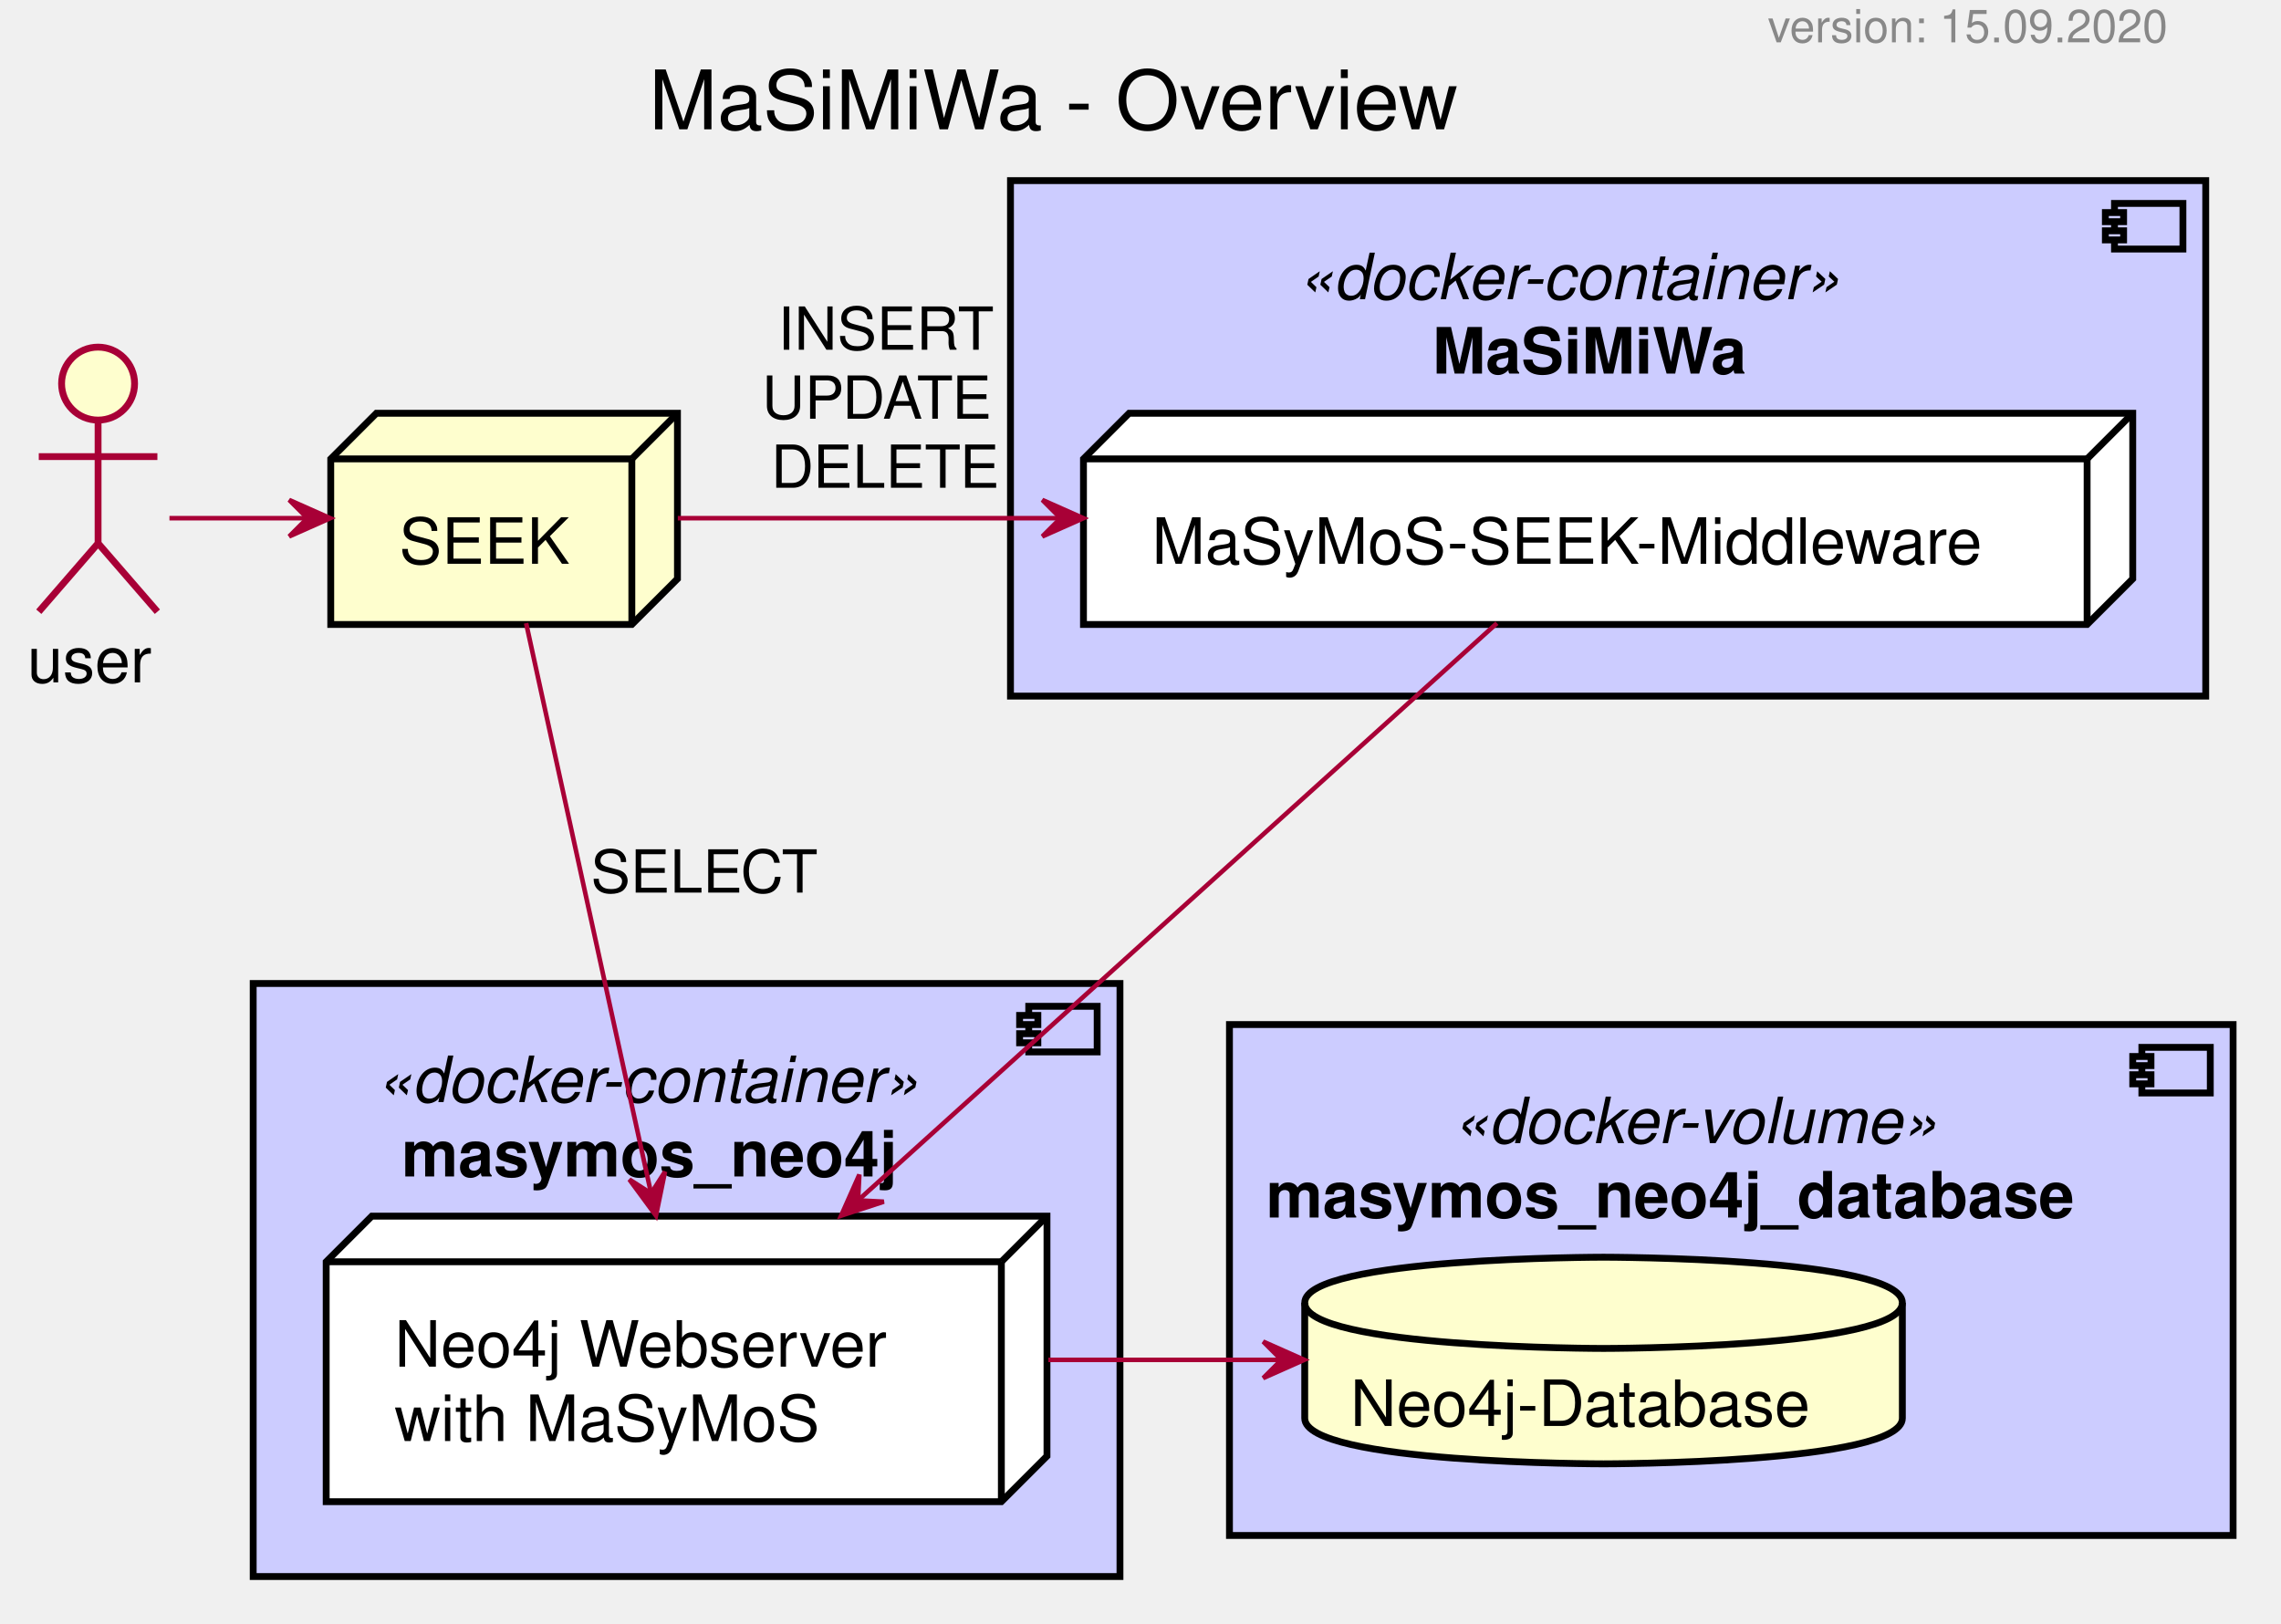
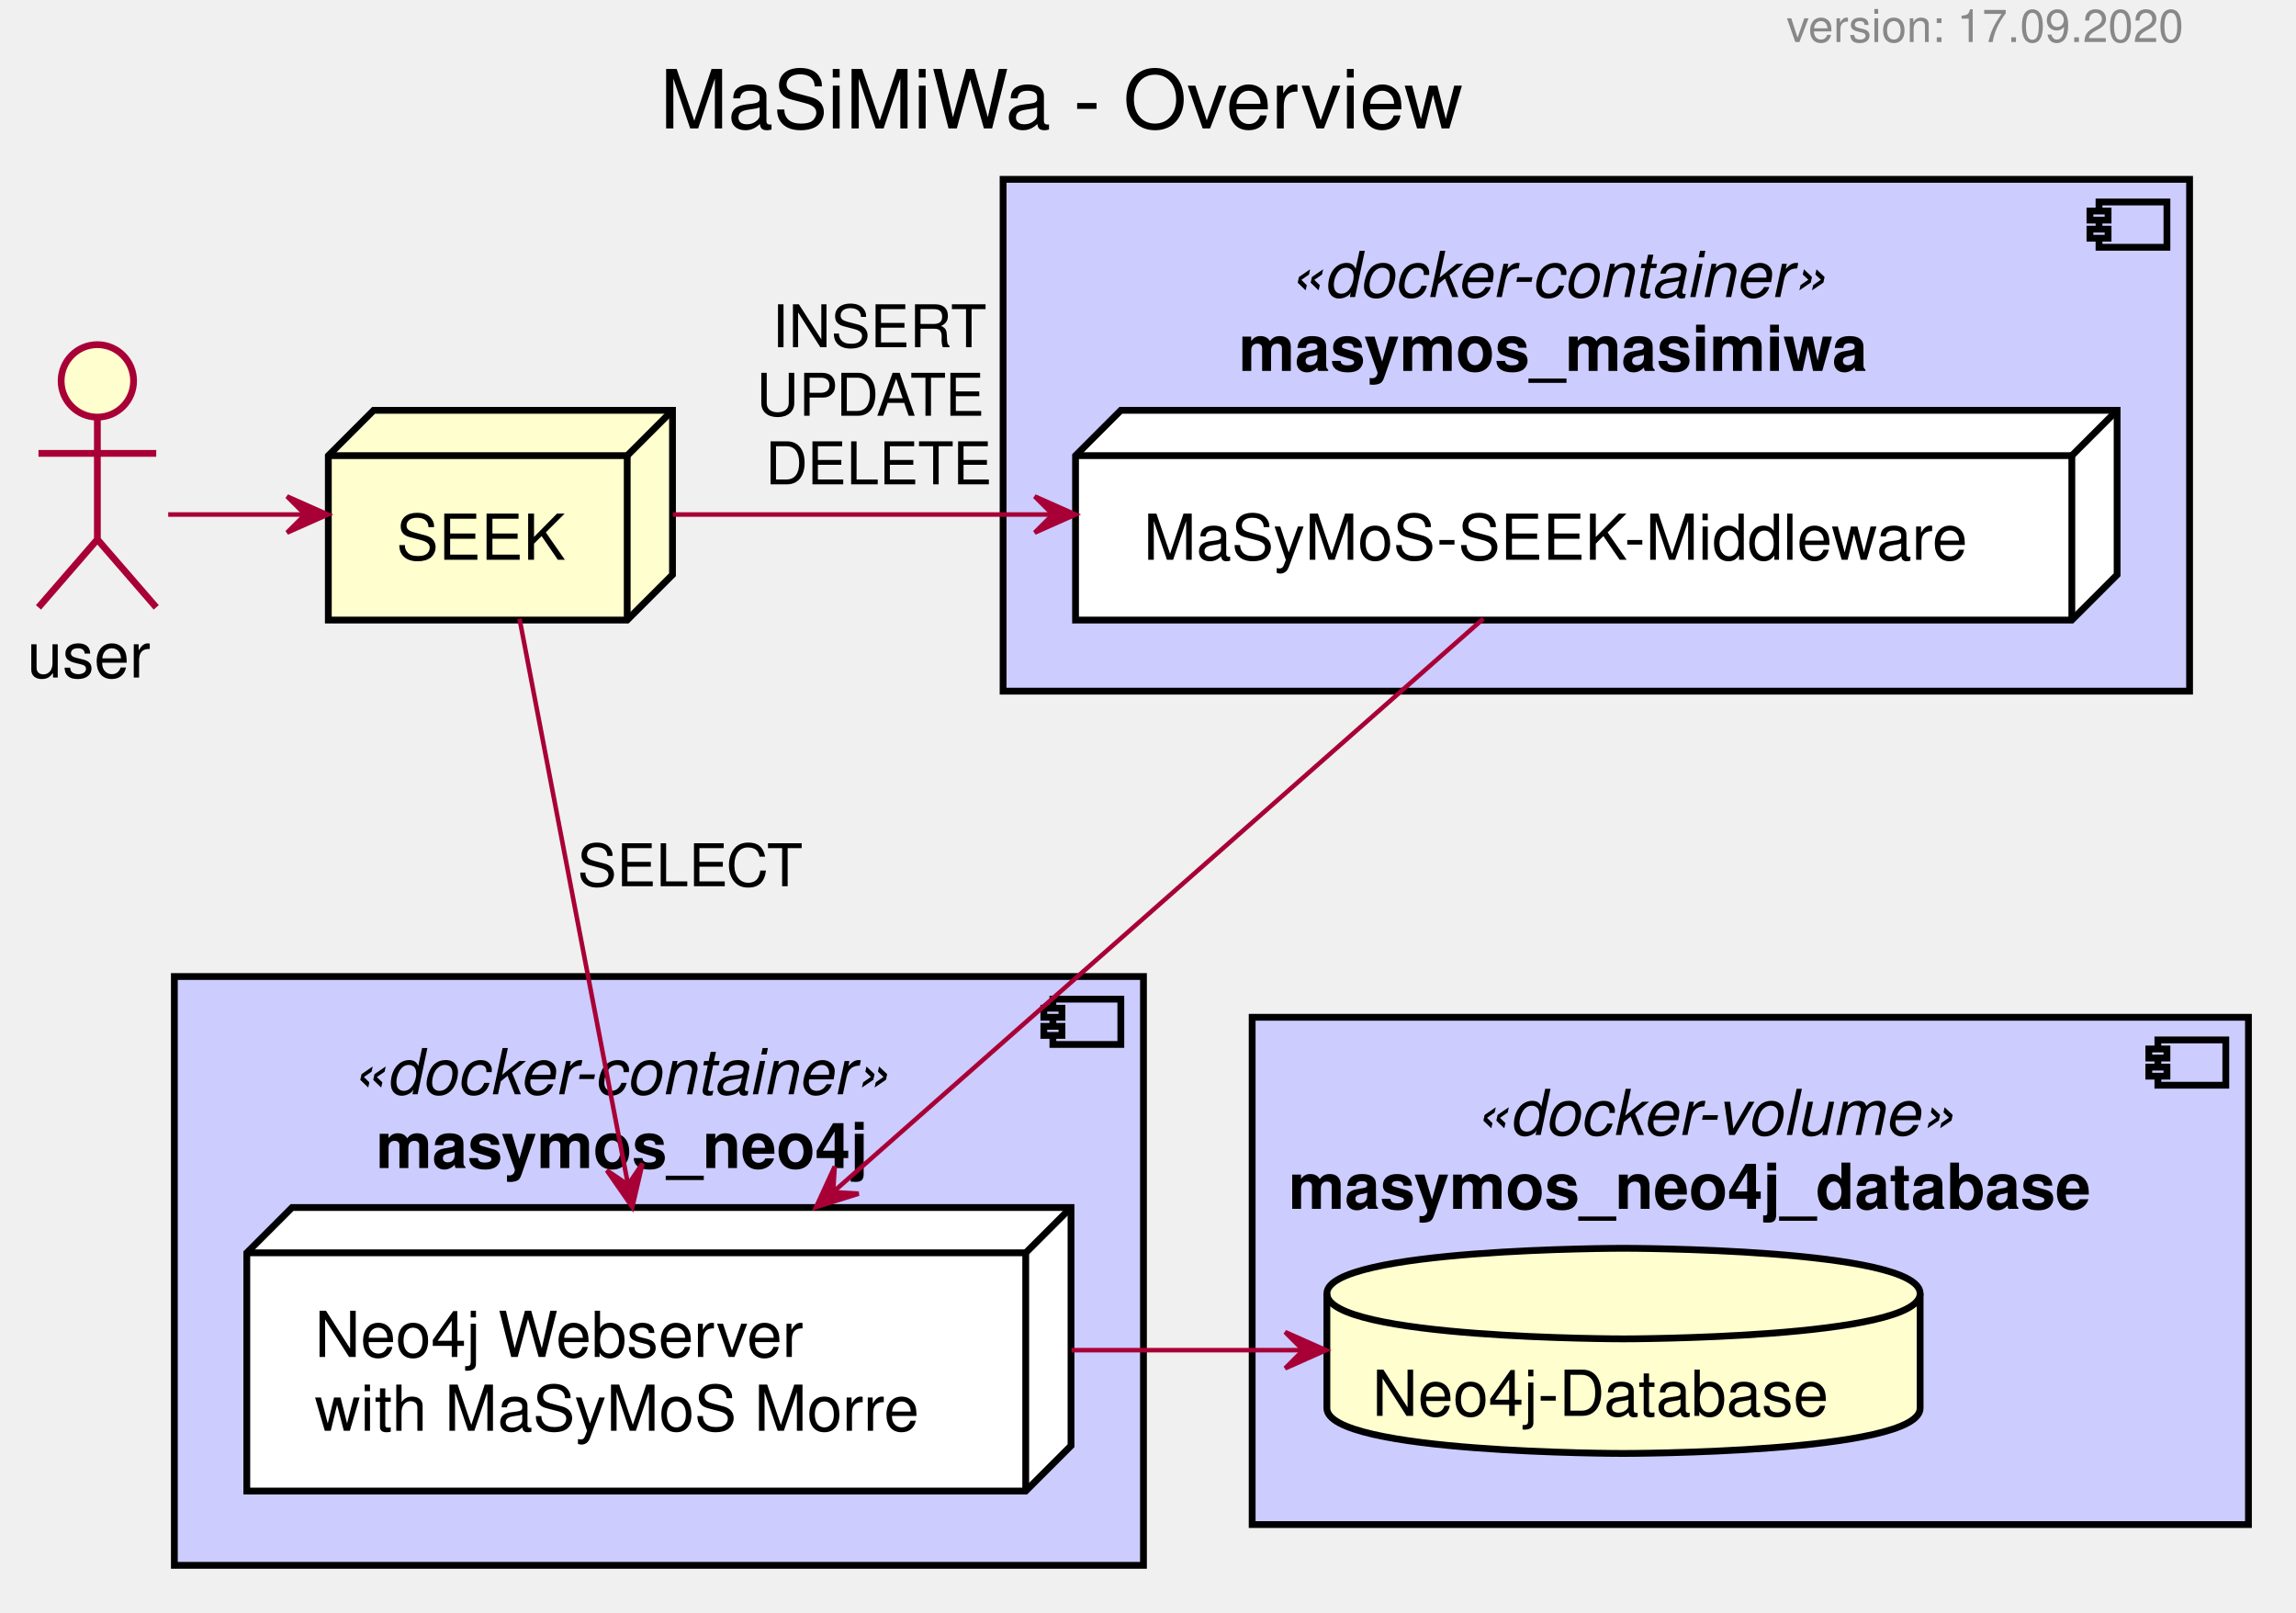
- <svg xmlns="http://www.w3.org/2000/svg" contentScriptType="application/ecmascript" contentStyleType="text/css" height="356px" preserveAspectRatio="none" style="width:500px;height:356px;" version="1.1" viewBox="0 0 500 356" width="500px" zoomAndPan="magnify">
+ <svg xmlns="http://www.w3.org/2000/svg" contentScriptType="application/ecmascript" contentStyleType="text/css" height="356px" preserveAspectRatio="none" style="width:507px;height:356px;" version="1.1" viewBox="0 0 507 356" width="507px" zoomAndPan="magnify">
  <defs />
  <g>
-     <text fill="#888888" font-family="Helvetica" font-size="10" lengthAdjust="spacingAndGlyphs" textLength="95" x="387.5" y="9.282">version: 15.09.2020</text>
-     <text fill="#000000" font-family="Helvetica" font-size="18" lengthAdjust="spacingAndGlyphs" textLength="198" x="142.25" y="28.349">MaSiMiWa - Overview</text>
+     <text fill="#888888" font-family="Helvetica" font-size="10" lengthAdjust="spacingAndGlyphs" textLength="95" x="394.5" y="9.282">version: 17.09.2020</text>
+     <text fill="#000000" font-family="Helvetica" font-size="18" lengthAdjust="spacingAndGlyphs" textLength="198" x="145.75" y="28.349">MaSiMiWa - Overview</text>
    <rect fill="#CCCCFF" height="113" style="stroke: #000000; stroke-width: 1.5;" width="262" x="221.5" y="39.594" />
    <rect fill="#CCCCFF" height="10" style="stroke: #000000; stroke-width: 1.5;" width="15" x="463.5" y="44.594" />
    <rect fill="#CCCCFF" height="2" style="stroke: #000000; stroke-width: 1.5;" width="4" x="461.5" y="46.594" />
    <rect fill="#CCCCFF" height="2" style="stroke: #000000; stroke-width: 1.5;" width="4" x="461.5" y="50.594" />
    <text fill="#000000" font-family="Helvetica" font-size="14" font-style="italic" lengthAdjust="spacingAndGlyphs" textLength="136" x="284.5" y="65.589">«docker-container»</text>
-     <text fill="#000000" font-family="Helvetica" font-size="14" font-weight="bold" lengthAdjust="spacingAndGlyphs" textLength="77" x="314" y="81.886">MaSiMiWa</text>
-     <rect fill="#CCCCFF" height="130" style="stroke: #000000; stroke-width: 1.5;" width="190" x="55.5" y="215.594" />
-     <rect fill="#CCCCFF" height="10" style="stroke: #000000; stroke-width: 1.5;" width="15" x="225.5" y="220.594" />
-     <rect fill="#CCCCFF" height="2" style="stroke: #000000; stroke-width: 1.5;" width="4" x="223.5" y="222.594" />
-     <rect fill="#CCCCFF" height="2" style="stroke: #000000; stroke-width: 1.5;" width="4" x="223.5" y="226.594" />
-     <text fill="#000000" font-family="Helvetica" font-size="14" font-style="italic" lengthAdjust="spacingAndGlyphs" textLength="136" x="82.5" y="241.589">«docker-container»</text>
-     <text fill="#000000" font-family="Helvetica" font-size="14" font-weight="bold" lengthAdjust="spacingAndGlyphs" textLength="125" x="88" y="257.886">masymos_neo4j</text>
-     <rect fill="#CCCCFF" height="112" style="stroke: #000000; stroke-width: 1.5;" width="220" x="269.5" y="224.594" />
-     <rect fill="#CCCCFF" height="10" style="stroke: #000000; stroke-width: 1.5;" width="15" x="469.5" y="229.594" />
-     <rect fill="#CCCCFF" height="2" style="stroke: #000000; stroke-width: 1.5;" width="4" x="467.5" y="231.594" />
-     <rect fill="#CCCCFF" height="2" style="stroke: #000000; stroke-width: 1.5;" width="4" x="467.5" y="235.594" />
-     <text fill="#000000" font-family="Helvetica" font-size="14" font-style="italic" lengthAdjust="spacingAndGlyphs" textLength="122" x="318.5" y="250.589">«docker-volume»</text>
-     <text fill="#000000" font-family="Helvetica" font-size="14" font-weight="bold" lengthAdjust="spacingAndGlyphs" textLength="204" x="277.5" y="266.886">masymos_neo4j_database</text>
+     <text fill="#000000" font-family="Helvetica" font-size="14" font-weight="bold" lengthAdjust="spacingAndGlyphs" textLength="158" x="273.5" y="81.886">masymos_masimiwa</text>
+     <rect fill="#CCCCFF" height="130" style="stroke: #000000; stroke-width: 1.5;" width="214" x="38.5" y="215.594" />
+     <rect fill="#CCCCFF" height="10" style="stroke: #000000; stroke-width: 1.5;" width="15" x="232.5" y="220.594" />
+     <rect fill="#CCCCFF" height="2" style="stroke: #000000; stroke-width: 1.5;" width="4" x="230.5" y="222.594" />
+     <rect fill="#CCCCFF" height="2" style="stroke: #000000; stroke-width: 1.5;" width="4" x="230.5" y="226.594" />
+     <text fill="#000000" font-family="Helvetica" font-size="14" font-style="italic" lengthAdjust="spacingAndGlyphs" textLength="136" x="77.5" y="241.589">«docker-container»</text>
+     <text fill="#000000" font-family="Helvetica" font-size="14" font-weight="bold" lengthAdjust="spacingAndGlyphs" textLength="125" x="83" y="257.886">masymos_neo4j</text>
+     <rect fill="#CCCCFF" height="112" style="stroke: #000000; stroke-width: 1.5;" width="220" x="276.5" y="224.594" />
+     <rect fill="#CCCCFF" height="10" style="stroke: #000000; stroke-width: 1.5;" width="15" x="476.5" y="229.594" />
+     <rect fill="#CCCCFF" height="2" style="stroke: #000000; stroke-width: 1.5;" width="4" x="474.5" y="231.594" />
+     <rect fill="#CCCCFF" height="2" style="stroke: #000000; stroke-width: 1.5;" width="4" x="474.5" y="235.594" />
+     <text fill="#000000" font-family="Helvetica" font-size="14" font-style="italic" lengthAdjust="spacingAndGlyphs" textLength="122" x="325.5" y="250.589">«docker-volume»</text>
+     <text fill="#000000" font-family="Helvetica" font-size="14" font-weight="bold" lengthAdjust="spacingAndGlyphs" textLength="204" x="284.5" y="266.886">masymos_neo4j_database</text>
    <polygon fill="#FFFFFF" points="237.5,100.594,247.5,90.594,467.5,90.594,467.5,126.891,457.5,136.891,237.5,136.891,237.5,100.594" style="stroke: #000000; stroke-width: 1.5;" />
    <line style="stroke: #000000; stroke-width: 1.5;" x1="457.5" x2="467.5" y1="100.594" y2="90.594" />
    <line style="stroke: #000000; stroke-width: 1.5;" x1="237.5" x2="457.5" y1="100.594" y2="100.594" />
    <line style="stroke: #000000; stroke-width: 1.5;" x1="457.5" x2="457.5" y1="100.594" y2="136.891" />
    <text fill="#000000" font-family="Helvetica" font-size="14" lengthAdjust="spacingAndGlyphs" textLength="190" x="252.5" y="123.589">MaSyMoS-SEEK-Middleware</text>
-     <polygon fill="#FFFFFF" points="71.5,276.594,81.5,266.594,229.5,266.594,229.5,319.188,219.5,329.188,71.5,329.188,71.5,276.594" style="stroke: #000000; stroke-width: 1.5;" />
-     <line style="stroke: #000000; stroke-width: 1.5;" x1="219.5" x2="229.5" y1="276.594" y2="266.594" />
-     <line style="stroke: #000000; stroke-width: 1.5;" x1="71.5" x2="219.5" y1="276.594" y2="276.594" />
-     <line style="stroke: #000000; stroke-width: 1.5;" x1="219.5" x2="219.5" y1="276.594" y2="329.188" />
-     <text fill="#000000" font-family="Helvetica" font-size="14" lengthAdjust="spacingAndGlyphs" textLength="118" x="86.5" y="299.589">Neo4j Webserver</text>
-     <text fill="#000000" font-family="Helvetica" font-size="14" lengthAdjust="spacingAndGlyphs" textLength="98" x="86.5" y="315.886">with MaSyMoS</text>
-     <path d="M286,285.594 C286,275.594 351.5,275.594 351.5,275.594 C351.5,275.594 417,275.594 417,285.594 L417,310.891 C417,320.891 351.5,320.891 351.5,320.891 C351.5,320.891 286,320.891 286,310.891 L286,285.594 " fill="#FEFECE" style="stroke: #000000; stroke-width: 1.5;" />
-     <path d="M286,285.594 C286,295.594 351.5,295.594 351.5,295.594 C351.5,295.594 417,295.594 417,285.594 " fill="none" style="stroke: #000000; stroke-width: 1.5;" />
-     <text fill="#000000" font-family="Helvetica" font-size="14" lengthAdjust="spacingAndGlyphs" textLength="111" x="296" y="312.589">Neo4j-Database</text>
+     <polygon fill="#FFFFFF" points="54.5,276.594,64.5,266.594,236.5,266.594,236.5,319.188,226.5,329.188,54.5,329.188,54.5,276.594" style="stroke: #000000; stroke-width: 1.5;" />
+     <line style="stroke: #000000; stroke-width: 1.5;" x1="226.5" x2="236.5" y1="276.594" y2="266.594" />
+     <line style="stroke: #000000; stroke-width: 1.5;" x1="54.5" x2="226.5" y1="276.594" y2="276.594" />
+     <line style="stroke: #000000; stroke-width: 1.5;" x1="226.5" x2="226.5" y1="276.594" y2="329.188" />
+     <text fill="#000000" font-family="Helvetica" font-size="14" lengthAdjust="spacingAndGlyphs" textLength="118" x="69.5" y="299.589">Neo4j Webserver</text>
+     <text fill="#000000" font-family="Helvetica" font-size="14" lengthAdjust="spacingAndGlyphs" textLength="142" x="69.5" y="315.886">with MaSyMoS Morre</text>
+     <path d="M293,285.594 C293,275.594 358.5,275.594 358.5,275.594 C358.5,275.594 424,275.594 424,285.594 L424,310.891 C424,320.891 358.5,320.891 358.5,320.891 C358.5,320.891 293,320.891 293,310.891 L293,285.594 " fill="#FEFECE" style="stroke: #000000; stroke-width: 1.5;" />
+     <path d="M293,285.594 C293,295.594 358.5,295.594 358.5,295.594 C358.5,295.594 424,295.594 424,285.594 " fill="none" style="stroke: #000000; stroke-width: 1.5;" />
+     <text fill="#000000" font-family="Helvetica" font-size="14" lengthAdjust="spacingAndGlyphs" textLength="111" x="303" y="312.589">Neo4j-Database</text>
    <polygon fill="#FEFECE" points="72.5,100.594,82.5,90.594,148.5,90.594,148.5,126.891,138.5,136.891,72.5,136.891,72.5,100.594" style="stroke: #000000; stroke-width: 1.5;" />
    <line style="stroke: #000000; stroke-width: 1.5;" x1="138.5" x2="148.5" y1="100.594" y2="90.594" />
    <line style="stroke: #000000; stroke-width: 1.5;" x1="72.5" x2="138.5" y1="100.594" y2="100.594" />
    <line style="stroke: #000000; stroke-width: 1.5;" x1="138.5" x2="138.5" y1="100.594" y2="136.891" />
    <text fill="#000000" font-family="Helvetica" font-size="14" lengthAdjust="spacingAndGlyphs" textLength="36" x="87.5" y="123.589">SEEK</text>
    <ellipse cx="21.5" cy="84.094" fill="#FEFECE" rx="8" ry="8" style="stroke: #A80036; stroke-width: 1.5;" />
    <path d="M21.5,92.094 L21.5,119.094 M8.5,100.094 L34.5,100.094 M21.5,119.094 L8.5,134.094 M21.5,119.094 L34.5,134.094 " fill="none" style="stroke: #A80036; stroke-width: 1.5;" />
    <text fill="#000000" font-family="Helvetica" font-size="14" lengthAdjust="spacingAndGlyphs" textLength="31" x="6" y="149.589">user</text>
    <path d="M37.145,113.594 C47.149,113.594 57.153,113.594 67.158,113.594 " fill="none" id="user-to-seek" style="stroke: #A80036; stroke-width: 1.0;" />
    <polygon fill="#A80036" points="72.389,113.594,63.389,109.594,67.389,113.594,63.389,117.594,72.389,113.594" style="stroke: #A80036; stroke-width: 1.0;" />
    <path d="M148.579,113.594 C171.416,113.594 201.847,113.594 232.218,113.594 " fill="none" id="seek-to-miwa" style="stroke: #A80036; stroke-width: 1.0;" />
    <polygon fill="#A80036" points="237.487,113.594,228.487,109.594,232.487,113.594,228.487,117.594,237.487,113.594" style="stroke: #A80036; stroke-width: 1.0;" />
    <text fill="#000000" font-family="Helvetica" font-size="13" lengthAdjust="spacingAndGlyphs" textLength="45" x="170.5" y="76.661">INSERT</text>
    <text fill="#000000" font-family="Helvetica" font-size="13" lengthAdjust="spacingAndGlyphs" textLength="52" x="167" y="91.793">UPDATE</text>
    <text fill="#000000" font-family="Helvetica" font-size="13" lengthAdjust="spacingAndGlyphs" textLength="48" x="169" y="106.926">DELETE</text>
-     <path d="M115.325,136.608 C122.098,167.511 134.505,224.115 142.626,261.168 " fill="none" id="seek-to-n" style="stroke: #A80036; stroke-width: 1.0;" />
-     <polygon fill="#A80036" points="143.792,266.488,145.771,256.84,142.721,261.604,137.957,258.554,143.792,266.488" style="stroke: #A80036; stroke-width: 1.0;" />
-     <text fill="#000000" font-family="Helvetica" font-size="13" lengthAdjust="spacingAndGlyphs" textLength="48" x="129.5" y="195.661">SELECT</text>
-     <path d="M328.134,136.608 C293.368,168.017 229.215,225.978 188.265,262.975 " fill="none" id="miwa-to-n" style="stroke: #A80036; stroke-width: 1.0;" />
-     <polygon fill="#A80036" points="184.376,266.488,193.736,263.423,188.086,263.136,188.373,257.487,184.376,266.488" style="stroke: #A80036; stroke-width: 1.0;" />
-     <path d="M229.801,298.094 C246.746,298.094 263.692,298.094 280.638,298.094 " fill="none" id="n-to-n_db" style="stroke: #A80036; stroke-width: 1.0;" />
-     <polygon fill="#A80036" points="285.897,298.094,276.897,294.094,280.897,298.094,276.897,302.094,285.897,298.094" style="stroke: #A80036; stroke-width: 1.0;" />
+     <path d="M114.722,136.608 C120.648,167.511 131.504,224.115 138.61,261.168 " fill="none" id="seek-to-n" style="stroke: #A80036; stroke-width: 1.0;" />
+     <polygon fill="#A80036" points="139.63,266.488,141.863,256.895,138.688,261.577,134.006,258.403,139.63,266.488" style="stroke: #A80036; stroke-width: 1.0;" />
+     <text fill="#000000" font-family="Helvetica" font-size="13" lengthAdjust="spacingAndGlyphs" textLength="48" x="127.5" y="195.661">SELECT</text>
+     <path d="M327.531,136.608 C291.905,168.017 226.163,225.978 184.2,262.975 " fill="none" id="miwa-to-n" style="stroke: #A80036; stroke-width: 1.0;" />
+     <polygon fill="#A80036" points="180.215,266.488,189.612,263.538,183.966,263.182,184.322,257.536,180.215,266.488" style="stroke: #A80036; stroke-width: 1.0;" />
+     <path d="M236.607,298.094 C253.58,298.094 270.552,298.094 287.525,298.094 " fill="none" id="n-to-n_db" style="stroke: #A80036; stroke-width: 1.0;" />
+     <polygon fill="#A80036" points="292.792,298.094,283.792,294.094,287.792,298.094,283.792,302.094,292.792,298.094" style="stroke: #A80036; stroke-width: 1.0;" />
  </g>
</svg>
